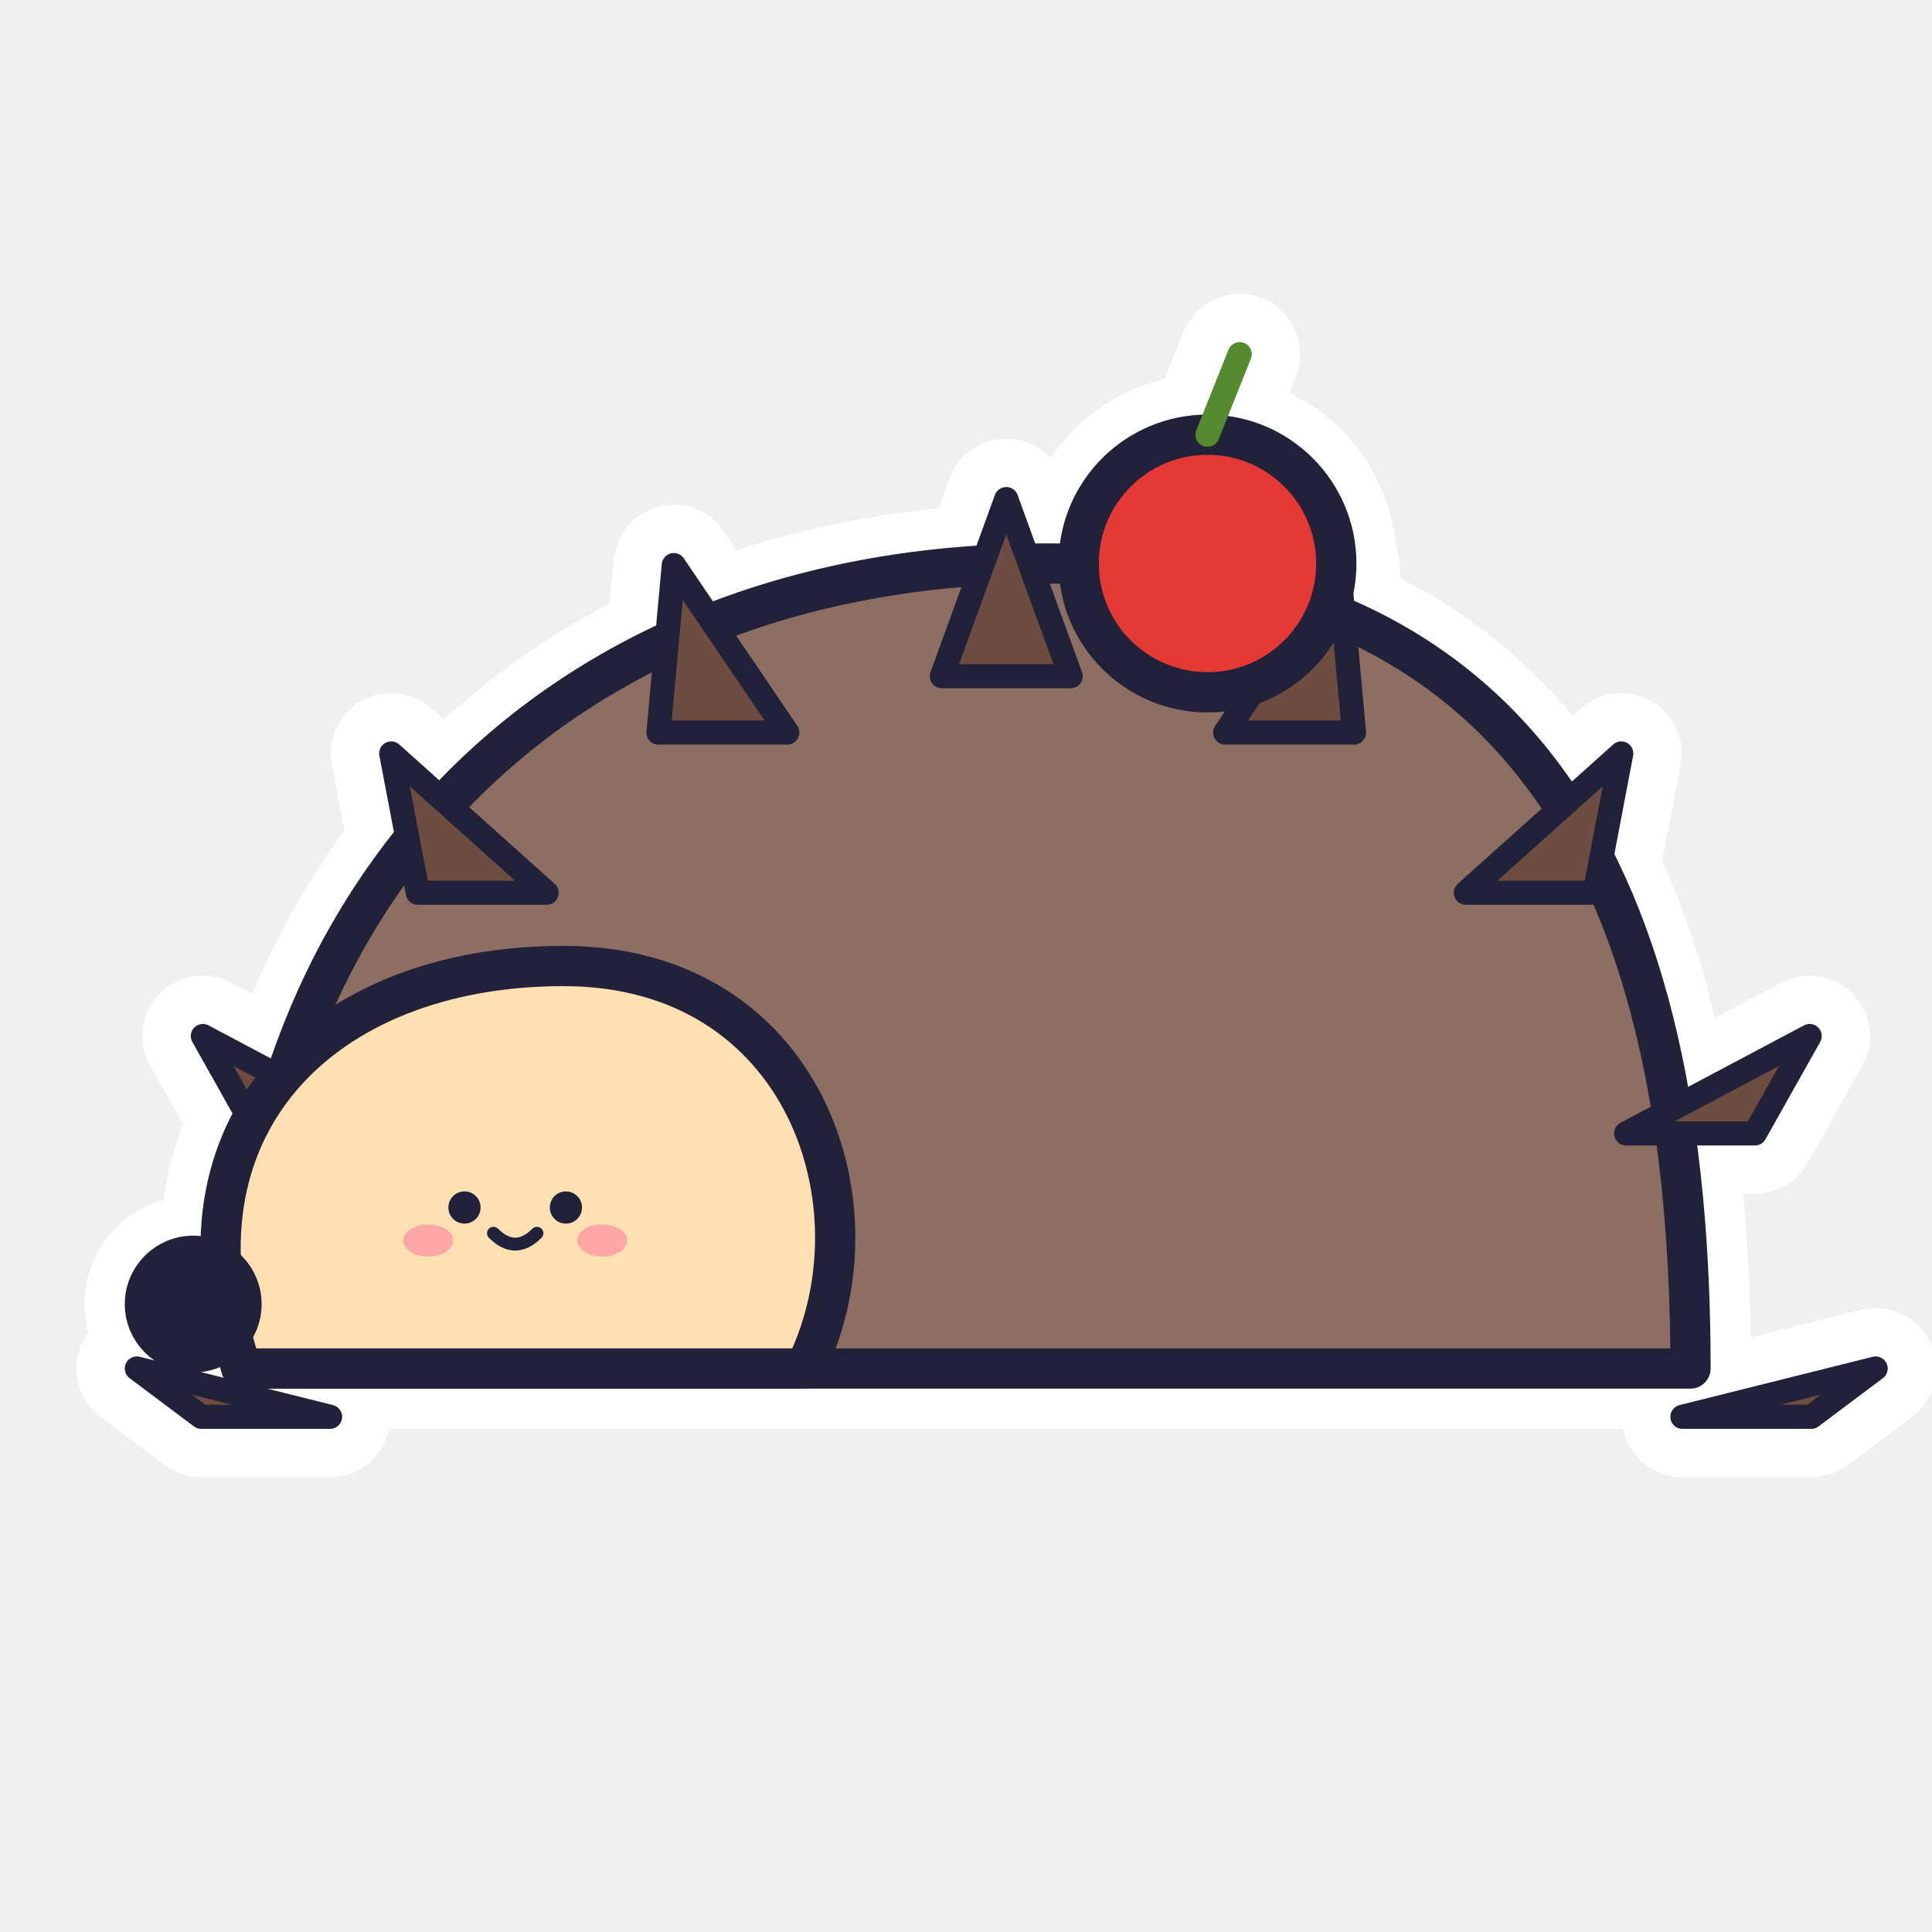
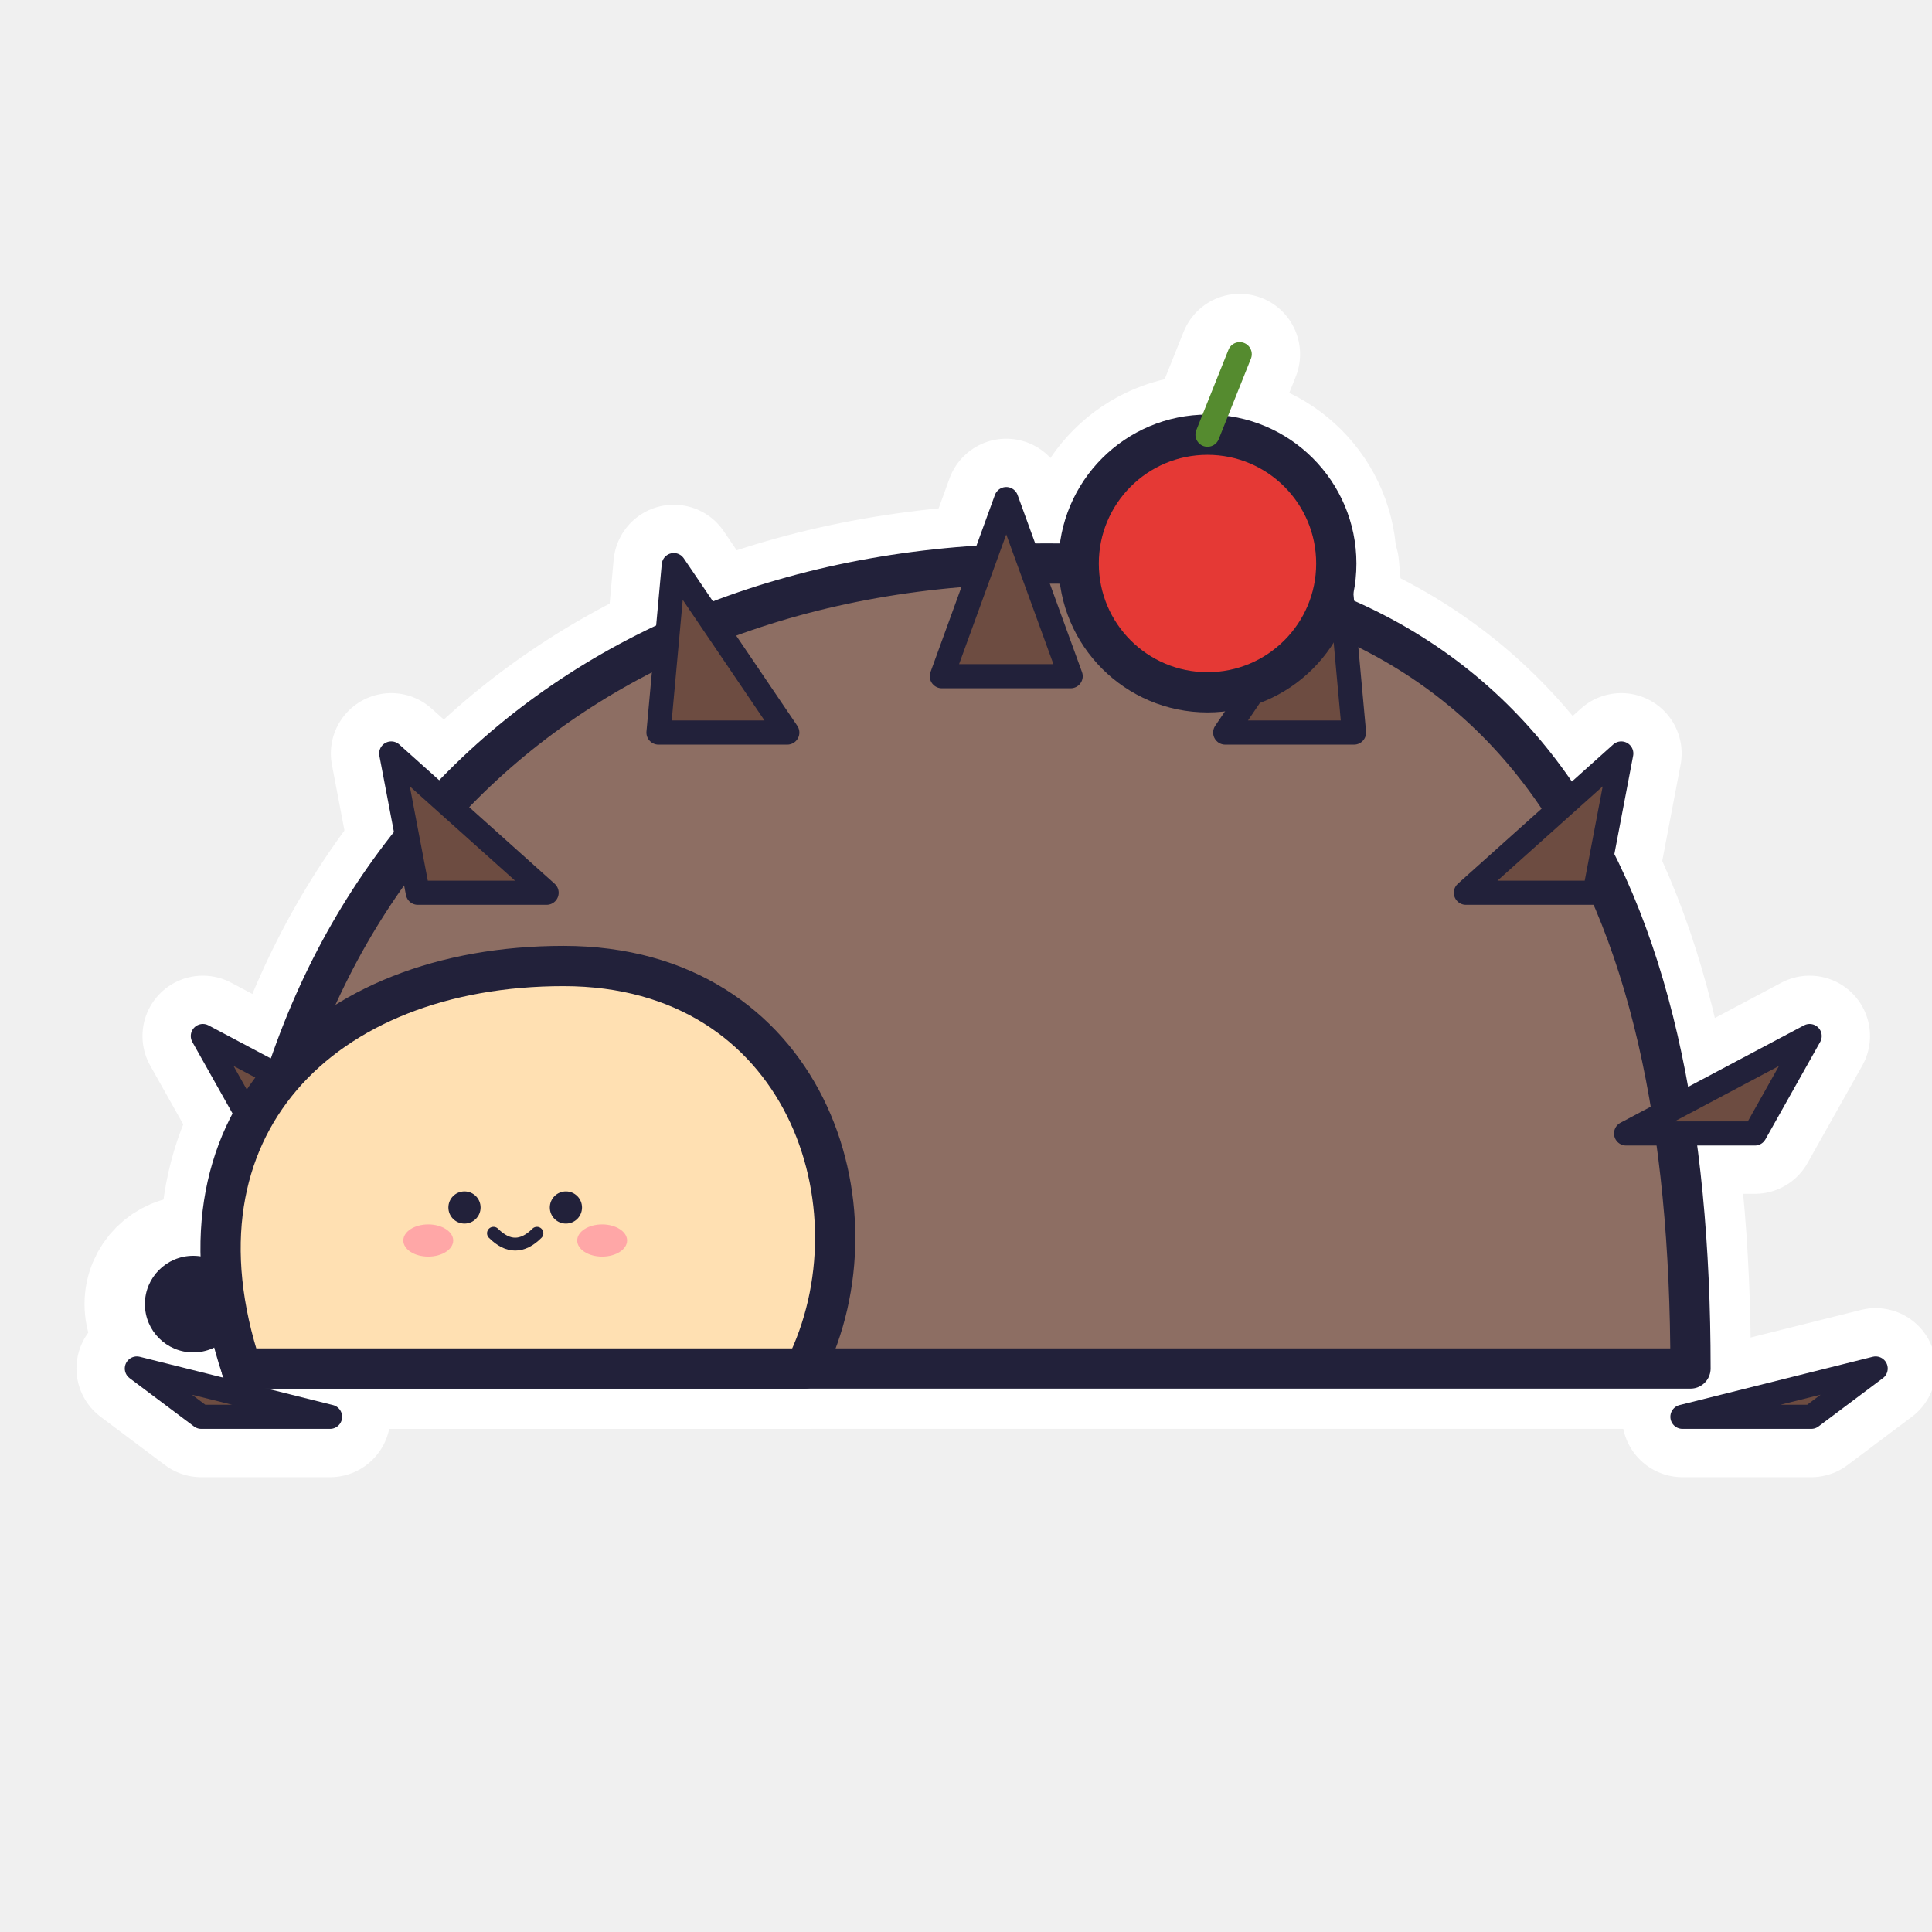
<svg xmlns="http://www.w3.org/2000/svg" viewBox="0 0 240 240" aria-hidden="true">
  <g fill="#fff" stroke="#fff" stroke-width="15" stroke-linejoin="round" stroke-linecap="round">
    <path d="M30 170c0-60 40-100 100-100s80 40 80 100z" opacity="1" />
    <path d="M25.0 176.0L17.0 170.0L41.0 176.0z" opacity="1" />
    <path d="M32.0 140.8L25.2 128.7L48.0 140.8z" opacity="1" />
    <path d="M51.9 110.9L48.6 93.6L67.9 110.9z" opacity="1" />
    <path d="M81.8 91.0L83.7 70.2L97.8 91.0z" opacity="1" />
    <path d="M117.0 84.0L125.0 62.0L133.0 84.0z" opacity="1" />
    <path d="M152.2 91.0L166.3 70.2L168.2 91.0z" opacity="1" />
    <path d="M182.1 110.9L201.4 93.6L198.1 110.9z" opacity="1" />
    <path d="M202.0 140.8L224.8 128.7L218.0 140.8z" opacity="1" />
    <path d="M209.0 176.0L233.0 170.0L225.0 176.0z" opacity="1" />
    <path d="M30 170c-10-30 10-50 40-50s40 30 30 50z" opacity="1" />
    <circle cx="24" cy="162" r="6" opacity="1" />
    <circle cx="150" cy="70" r="16" opacity="1" />
    <path d="M150 54l4-10" opacity="1" />
  </g>
  <g stroke="#22213A" stroke-width="5" stroke-linejoin="round" stroke-linecap="round">
    <path d="M30 170c0-60 40-100 100-100s80 40 80 100z" fill="#8D6E63" />
    <path d="M25.0 176.0L17.0 170.0L41.0 176.0z" fill="#6D4C41" stroke-width="3" />
    <path d="M32.0 140.8L25.2 128.7L48.0 140.8z" fill="#6D4C41" stroke-width="3" />
    <path d="M51.9 110.9L48.6 93.6L67.9 110.9z" fill="#6D4C41" stroke-width="3" />
    <path d="M81.8 91.0L83.7 70.2L97.8 91.0z" fill="#6D4C41" stroke-width="3" />
    <path d="M117.0 84.0L125.0 62.0L133.0 84.0z" fill="#6D4C41" stroke-width="3" />
    <path d="M152.2 91.0L166.3 70.2L168.2 91.0z" fill="#6D4C41" stroke-width="3" />
    <path d="M182.1 110.9L201.4 93.6L198.1 110.9z" fill="#6D4C41" stroke-width="3" />
    <path d="M202.0 140.8L224.8 128.7L218.0 140.8z" fill="#6D4C41" stroke-width="3" />
    <path d="M209.0 176.0L233.0 170.0L225.0 176.0z" fill="#6D4C41" stroke-width="3" />
    <path d="M30 170c-10-30 10-50 40-50s40 30 30 50z" fill="#FFE0B2" />
-     <circle cx="24" cy="162" r="6" fill="#22213A" />
+     <circle cx="24" cy="162" r="6" fill="#22213A" stroke="none" />
    <circle cx="150" cy="70" r="16" fill="#E53935" />
    <path d="M150 54l4-10" fill="none" stroke="#558B2F" stroke-width="3" />
    <circle class="f" cx="57.7" cy="150" r="2" fill="#22213A" stroke="none" />
    <circle class="f" cx="70.3" cy="150" r="2" fill="#22213A" stroke="none" />
    <ellipse class="f" cx="53.2" cy="154.1" rx="3.1" ry="2" fill="#FF8FA3" stroke="none" opacity=".7" />
    <ellipse class="f" cx="74.8" cy="154.1" rx="3.1" ry="2" fill="#FF8FA3" stroke="none" opacity=".7" />
    <path class="f" d="M61.3 153.2q2.7 2.7 5.4 0" fill="none" stroke-width="1.6" />
  </g>
</svg>
